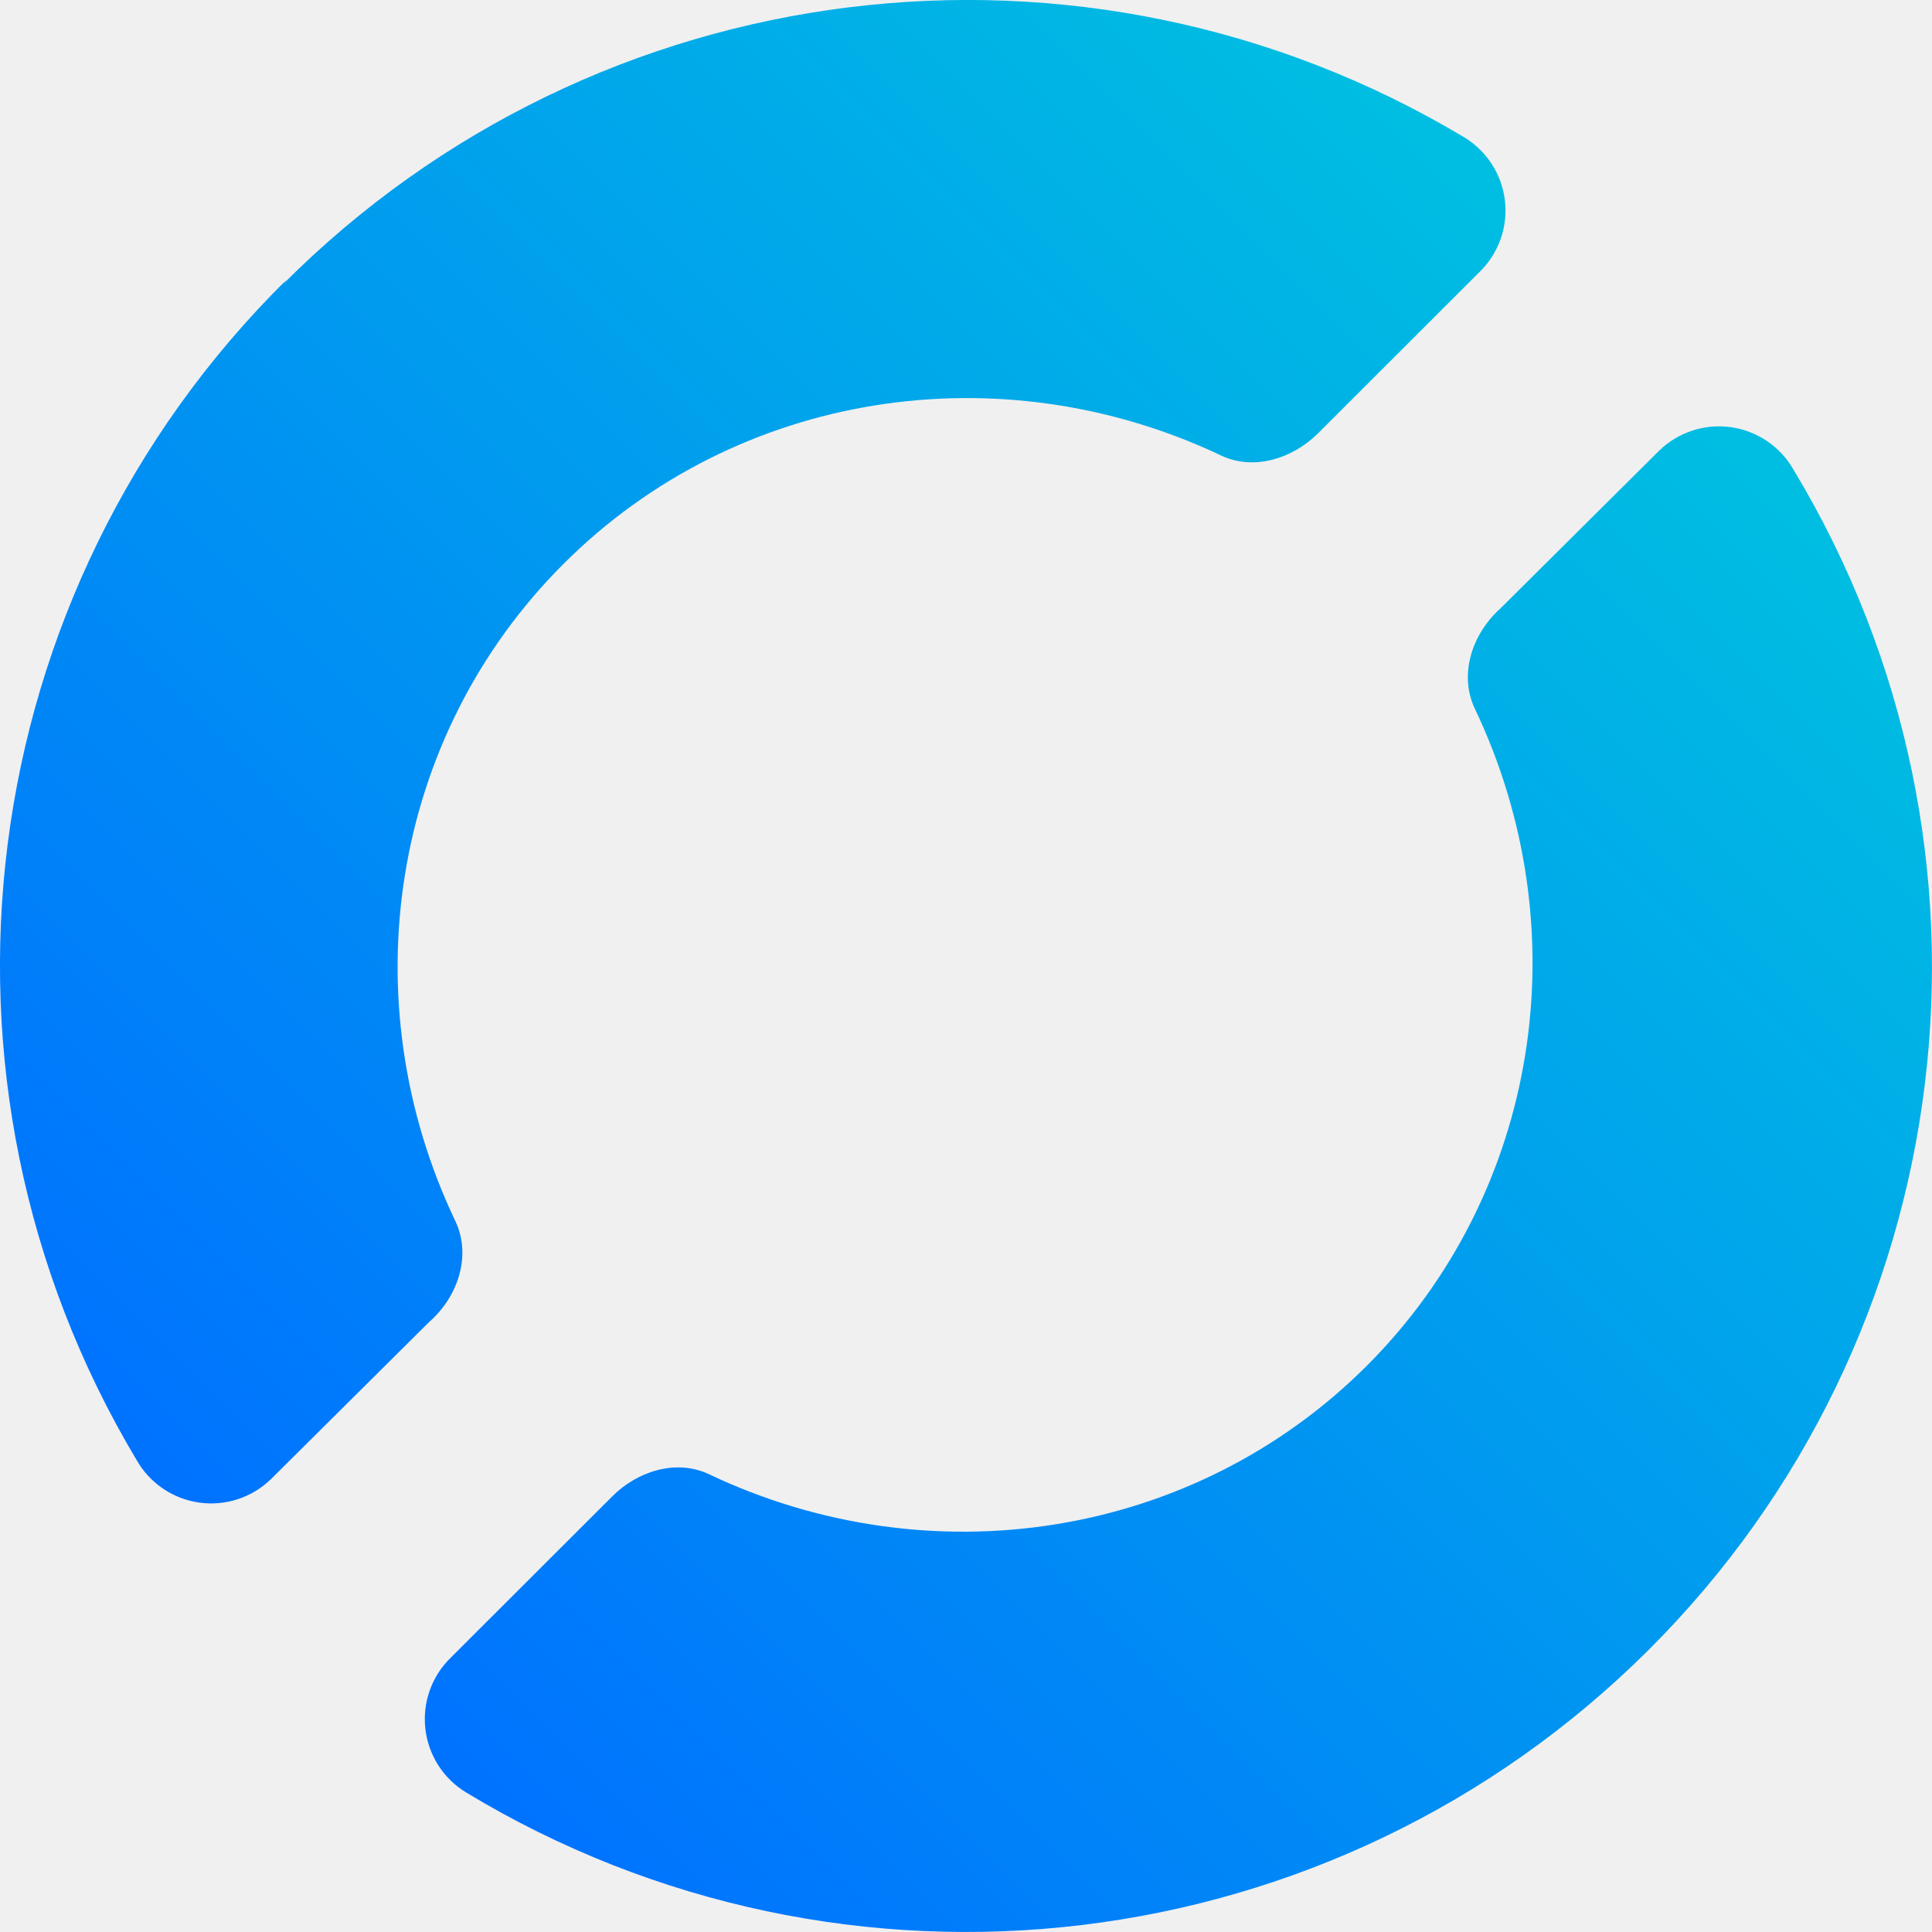
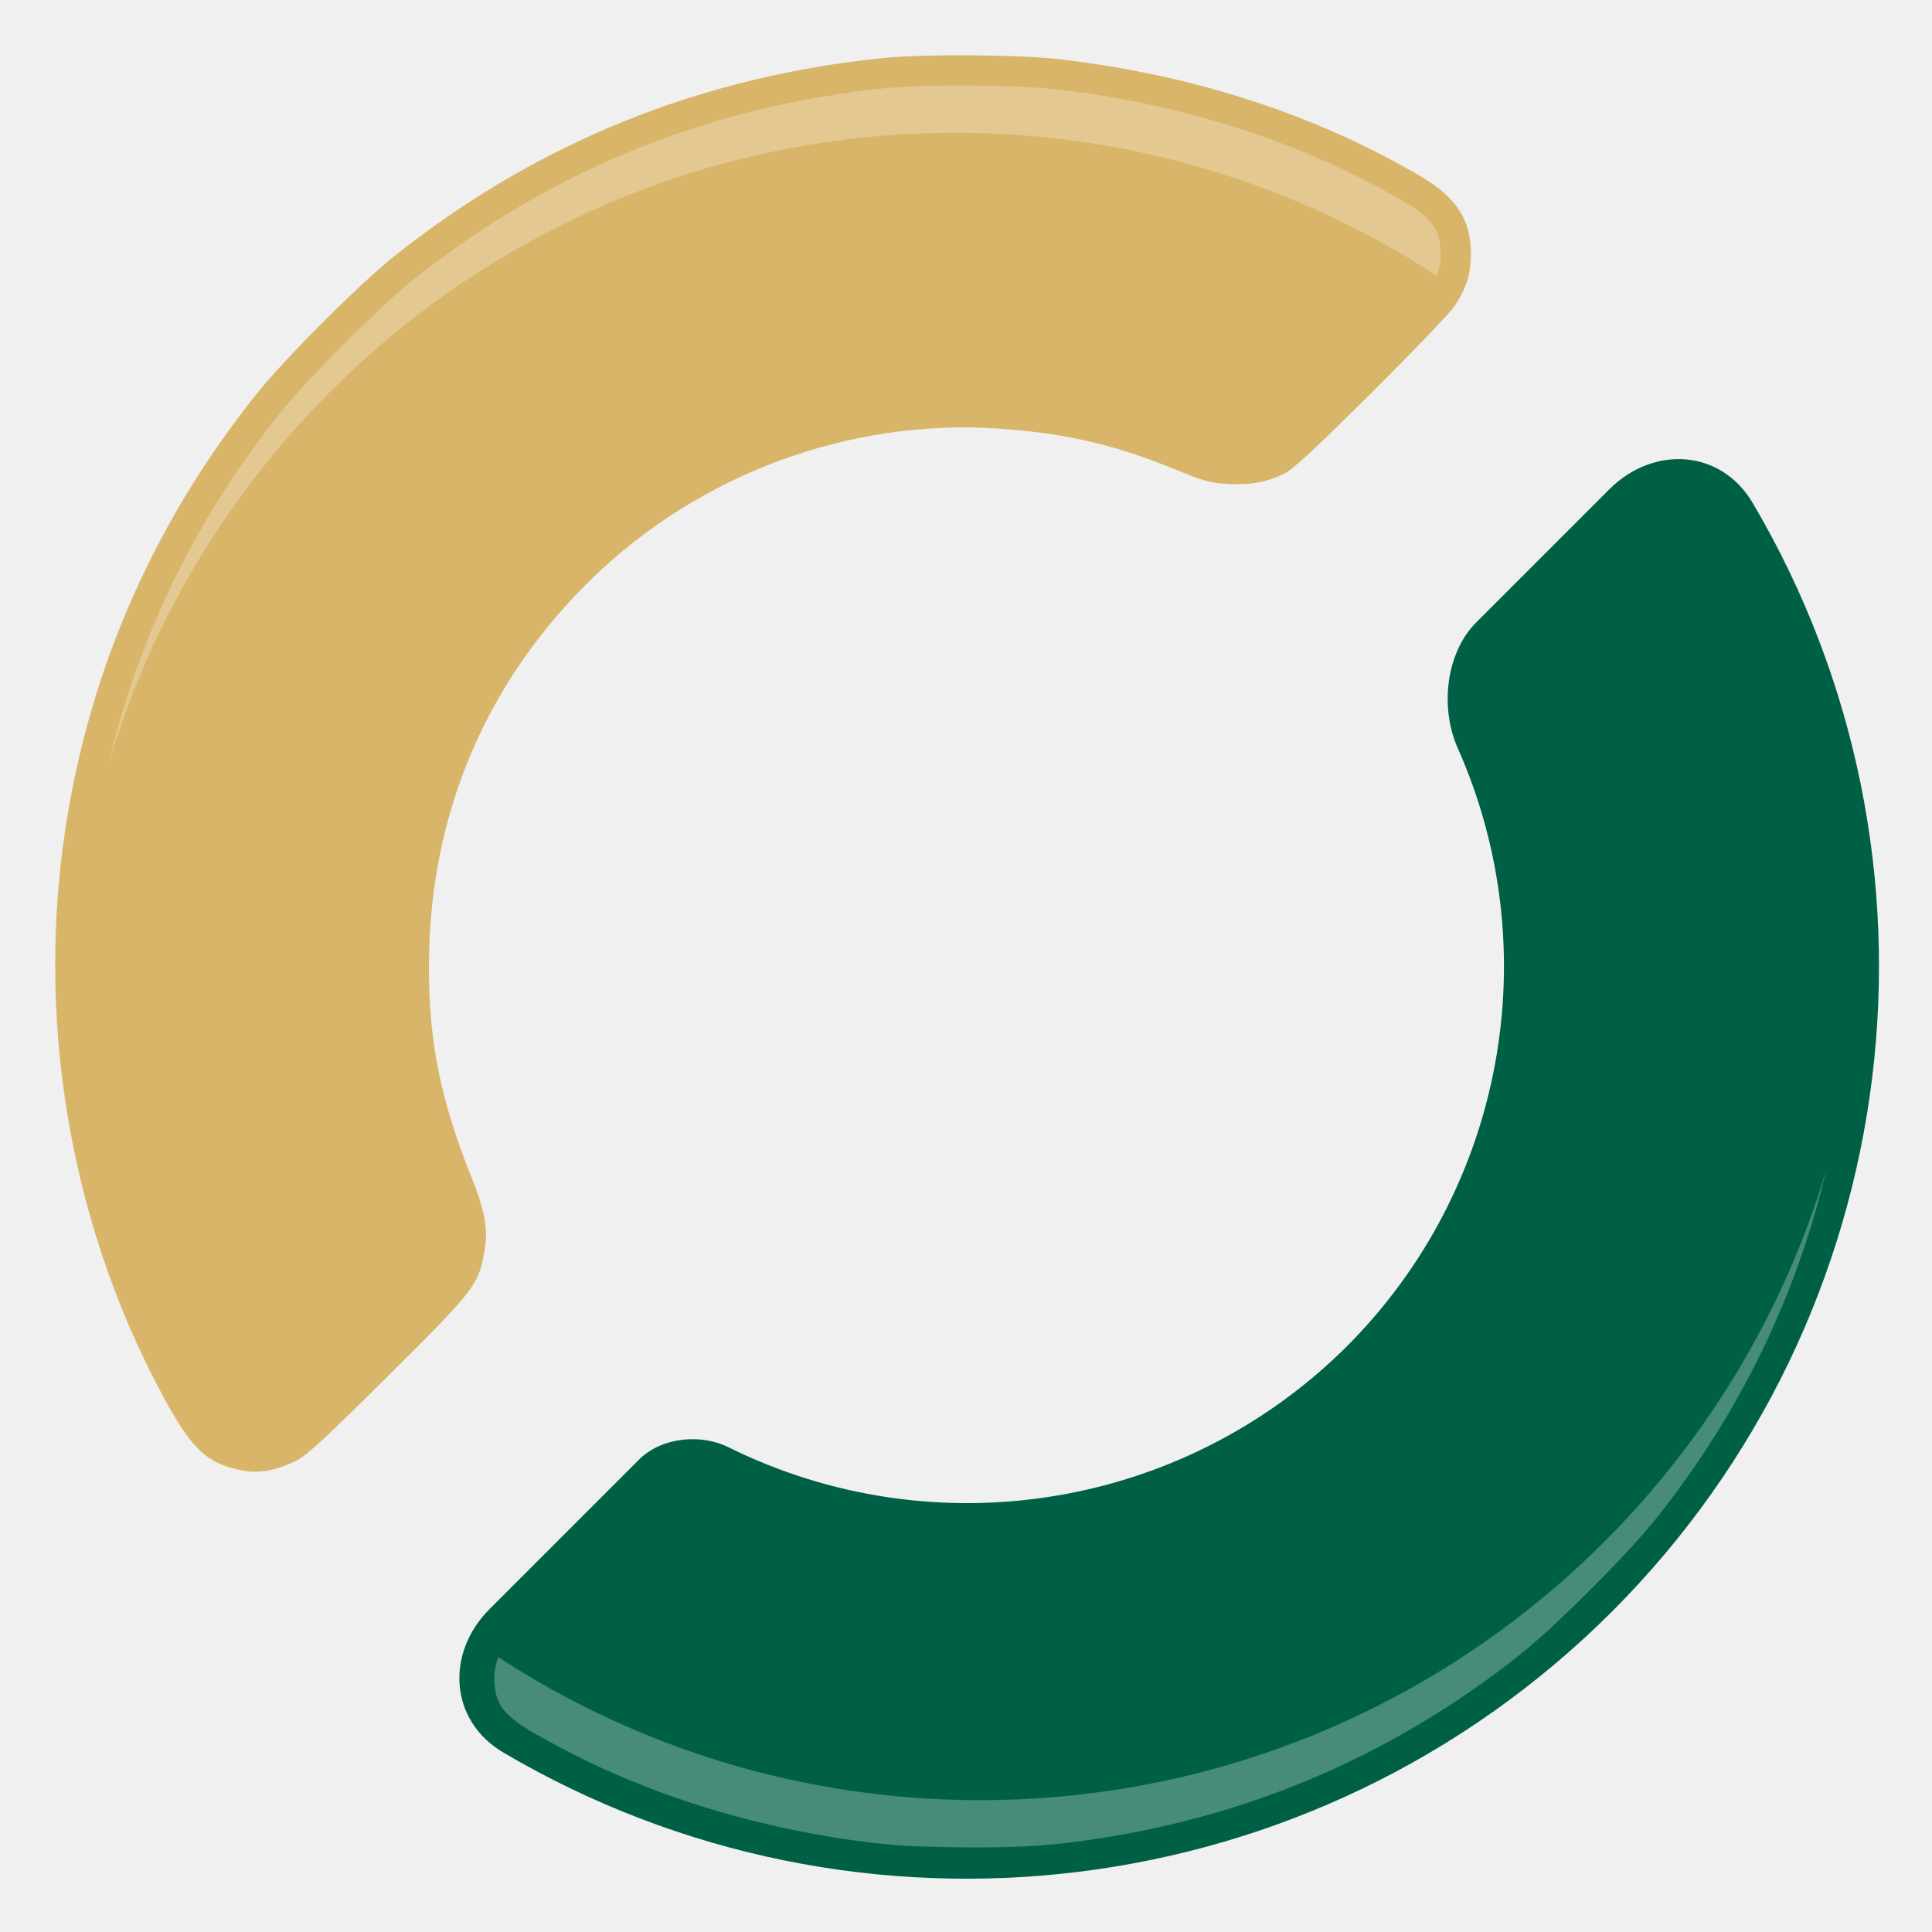
- <svg xmlns="http://www.w3.org/2000/svg" xmlns:xlink="http://www.w3.org/1999/xlink" xml:space="preserve" viewBox="66.993 897.484 26 26">
-   <linearGradient id="a" x1=".148" x2=".845" y1=".851" y2=".154" gradientTransform="matrix(26.301 0 0 26.331 90.674 911.757)" gradientUnits="userSpaceOnUse">
-     <stop offset="0" stop-color="#0071ff" />
-     <stop offset="1" stop-color="#00bfe1" />
-   </linearGradient>
-   <defs>
-     <linearGradient xlink:href="#a" id="b" x1=".148" x2=".845" y1=".851" y2=".154" gradientTransform="matrix(26.00048 0 0 25.99935 66.993 897.485)" gradientUnits="userSpaceOnUse" />
+ <svg xmlns="http://www.w3.org/2000/svg" width="512" height="512" viewBox="0 0 512 512" version="1.1" id="svg1" xml:space="preserve">
+   <defs id="defs1">
+     <filter id="mask-powermask-path-effect8_inverse" style="color-interpolation-filters:sRGB" height="100" width="100" x="-50" y="-50">
+       <feColorMatrix id="mask-powermask-path-effect8_primitive1" values="1" type="saturate" result="fbSourceGraphic" />
+       <feColorMatrix id="mask-powermask-path-effect8_primitive2" values="-1 0 0 0 1 0 -1 0 0 1 0 0 -1 0 1 0 0 0 1 0 " in="fbSourceGraphic" />
+     </filter>
  </defs>
-   <path fill="url(#b)" d="m89.318 903.552-2.135 2.122c-.376.337-.558.879-.347 1.337 1.422 2.976.882 6.524-1.452 8.856-2.335 2.331-5.887 2.87-8.866 1.449-.439-.197-.954-.03-1.292.312l-2.17 2.167a1.154 1.154 0 0 0 .208 1.81 13.005 13.005 0 0 0 15.91-1.912 12.97 12.97 0 0 0 1.956-15.887 1.154 1.154 0 0 0-1.812-.254zm-18.467-2.305a12.969 12.969 0 0 0-2.02 15.885 1.154 1.154 0 0 0 1.812.254l2.124-2.11c.385-.336.572-.884.359-1.348-1.423-2.976-.884-6.524 1.451-8.856 2.334-2.332 5.887-2.871 8.866-1.45.434.194.942.033 1.281-.3l2.182-2.18a1.152 1.152 0 0 0-.208-1.81 13.009 13.009 0 0 0-15.893 1.973z" />
+   <g id="layer2" style="display:inline">
+     <g id="g15" transform="rotate(-45,256.0713,256)" style="fill:#006045;fill-opacity:1">
+       <path style="fill:#006045;fill-opacity:1" d="M 21.932,316.612 C 49.123,422.068 144.61,497.879 256,497.977 c 111.444,-0.032 207.007,-75.859 234.211,-181.365 4.134,-16.034 -7.751,-29.438 -24.32,-29.438 h -49.802 c -11.607,0 -22.93,9.275 -27.093,20.098 C 368.098,361.596 315.619,398.564 256,398.594 194.469,398.406 140.626,358.889 121.328,301.613 118.684,293.766 110.575,287.174 102.291,287.174 H 46.252 c -16.569,0 -28.454,13.404 -24.32,29.438 z" id="path12" />
+       <path style="display:inline;fill:#d8b568;fill-opacity:1;stroke:none;stroke-width:0.617" d="M 61.749,389.137 C 54.235,387.118 50.272,383.063 43.39,370.352 17.016,321.637 8.339,263.762 19.191,208.952 26.776,170.645 43.057,135.709 67.807,104.63 75.45,95.033 95.169,75.305 104.672,67.75 142.41,37.747 185.639,20.269 234.26,15.357 c 10.563,-1.067 35.722,-0.893 46.297,0.32 35.424,4.065 68.26,14.711 96.11,31.161 9.23,5.452 13.089,11.372 13.128,20.137 0.025,5.591 -1.101,9.258 -4.358,14.198 -1.119,1.698 -11.008,12.013 -21.976,22.924 -14.74,14.664 -20.746,20.236 -23.028,21.366 -4.712,2.333 -9.045,3.134 -15.05,2.782 -4.648,-0.273 -6.373,-0.743 -13.654,-3.726 -16.486,-6.753 -29.357,-9.735 -47.222,-10.939 -39.403,-2.656 -79.077,12.001 -107.653,39.769 -27.091,26.324 -41.991,60.182 -43.104,97.945 -0.651,22.079 2.428,38.873 11.062,60.347 3.754,9.337 4.579,13.932 3.571,19.907 -1.505,8.924 -2.639,10.391 -25.728,33.289 -17.03,16.89 -21.503,20.999 -24.332,22.351 -6.289,3.007 -10.703,3.525 -16.576,1.947 z" id="path15" transform="rotate(45,256.0713,256)" />
+     </g>
+   </g>
+   <g id="g18" style="display:inline">
+     <path d="m 252.559,22.66 c -4.63,0.023 -9.26,0.145 -13.883,0.406 -7.211,0.452 -14.372,1.5 -21.492,2.695 -1.615,0.265 -3.184,0.574 -4.85,0.881 -18.216,3.502 -36.041,9.088 -52.926,16.779 -1.373,0.632 -2.956,1.359 -4.395,2.059 -10.788,5.171 -21.243,11.261 -31.062,17.977 -3.433,2.348 -6.685,4.709 -10.012,7.232 -4.295,3.204 -8.386,6.67 -12.295,10.334 -5.394,5.018 -10.727,10.255 -15.871,15.605 -5.665,5.846 -11.17,11.966 -16.027,18.574 -2.922,3.918 -5.776,7.931 -8.441,11.961 -2.214,3.343 -4.436,6.893 -6.506,10.406 -5.149,8.732 -9.784,17.903 -13.764,27.293 -1.753,4.136 -3.351,8.224 -4.865,12.469 -1.349,3.774 -2.592,7.573 -3.752,11.471 -1.165,3.912 -2.207,7.767 -3.18,11.775 -0.088,0.361 -0.156,0.727 -0.242,1.088 C 57.893,105.374 147.263,35.186 253.088,35.186 c 47.112,1.02e-4 90.937,13.957 127.652,37.885 0.576,-1.46 0.964,-2.993 1.035,-4.57 0.2,-3.283 -0.33,-6.8 -2.479,-9.412 -2.771,-3.269 -6.676,-5.416 -10.42,-7.484 -5.469,-3.081 -11.081,-5.908 -16.805,-8.484 -3.563,-1.595 -7.323,-3.177 -11.029,-4.604 -9.349,-3.623 -19.057,-6.645 -28.852,-9.055 -4.81,-1.188 -9.887,-2.281 -14.758,-3.18 -10.228,-1.872 -20.578,-3.273 -30.986,-3.432 -4.627,-0.136 -9.258,-0.212 -13.889,-0.189 z" style="display:inline;fill:#ffffff;stroke-width:0.617;opacity:0.274" id="path22" />
+     <path d="m 260.254,489.587 c 4.63,-0.023 9.26,-0.145 13.883,-0.406 7.211,-0.452 14.372,-1.5 21.492,-2.695 1.615,-0.265 3.184,-0.574 4.85,-0.881 18.216,-3.502 36.041,-9.088 52.926,-16.779 1.373,-0.632 2.956,-1.359 4.395,-2.059 10.788,-5.171 21.243,-11.261 31.062,-17.977 3.433,-2.348 6.685,-4.709 10.012,-7.232 4.295,-3.204 8.386,-6.67 12.295,-10.334 5.394,-5.018 10.727,-10.255 15.871,-15.605 5.665,-5.846 11.17,-11.966 16.027,-18.574 2.922,-3.918 5.776,-7.931 8.441,-11.961 2.214,-3.343 4.436,-6.893 6.506,-10.406 5.149,-8.732 9.784,-17.903 13.764,-27.293 1.753,-4.136 3.352,-8.224 4.865,-12.469 1.349,-3.774 2.592,-7.573 3.752,-11.471 1.165,-3.912 2.207,-7.767 3.18,-11.775 0.088,-0.361 0.156,-0.727 0.242,-1.088 -28.897,96.292 -118.267,166.48 -224.092,166.48 -47.112,-1.1e-4 -90.937,-13.957 -127.652,-37.885 -0.576,1.46 -0.964,2.993 -1.035,4.57 -0.2,3.283 0.33,6.8 2.479,9.412 2.771,3.269 6.676,5.416 10.42,7.484 5.469,3.081 11.081,5.908 16.805,8.484 3.563,1.595 7.323,3.177 11.029,4.604 9.349,3.623 19.057,6.645 28.852,9.055 4.81,1.188 9.887,2.281 14.758,3.18 10.228,1.872 20.578,3.273 30.986,3.432 4.627,0.136 9.258,0.212 13.889,0.189 z" style="display:inline;opacity:0.274;fill:#ffffff;stroke-width:0.617" id="path22-8" />
+   </g>
+   <g id="layer4">
+     <path d="M 253.088,35.186 A 233.952,233.643 0 0 0 19.137,268.828 233.952,233.643 0 0 0 253.088,502.471 233.952,233.643 0 0 0 487.039,268.828 233.952,233.643 0 0 0 253.088,35.186 Z" style="display:none;fill:#0000ff" id="path21" />
+   </g>
</svg>
